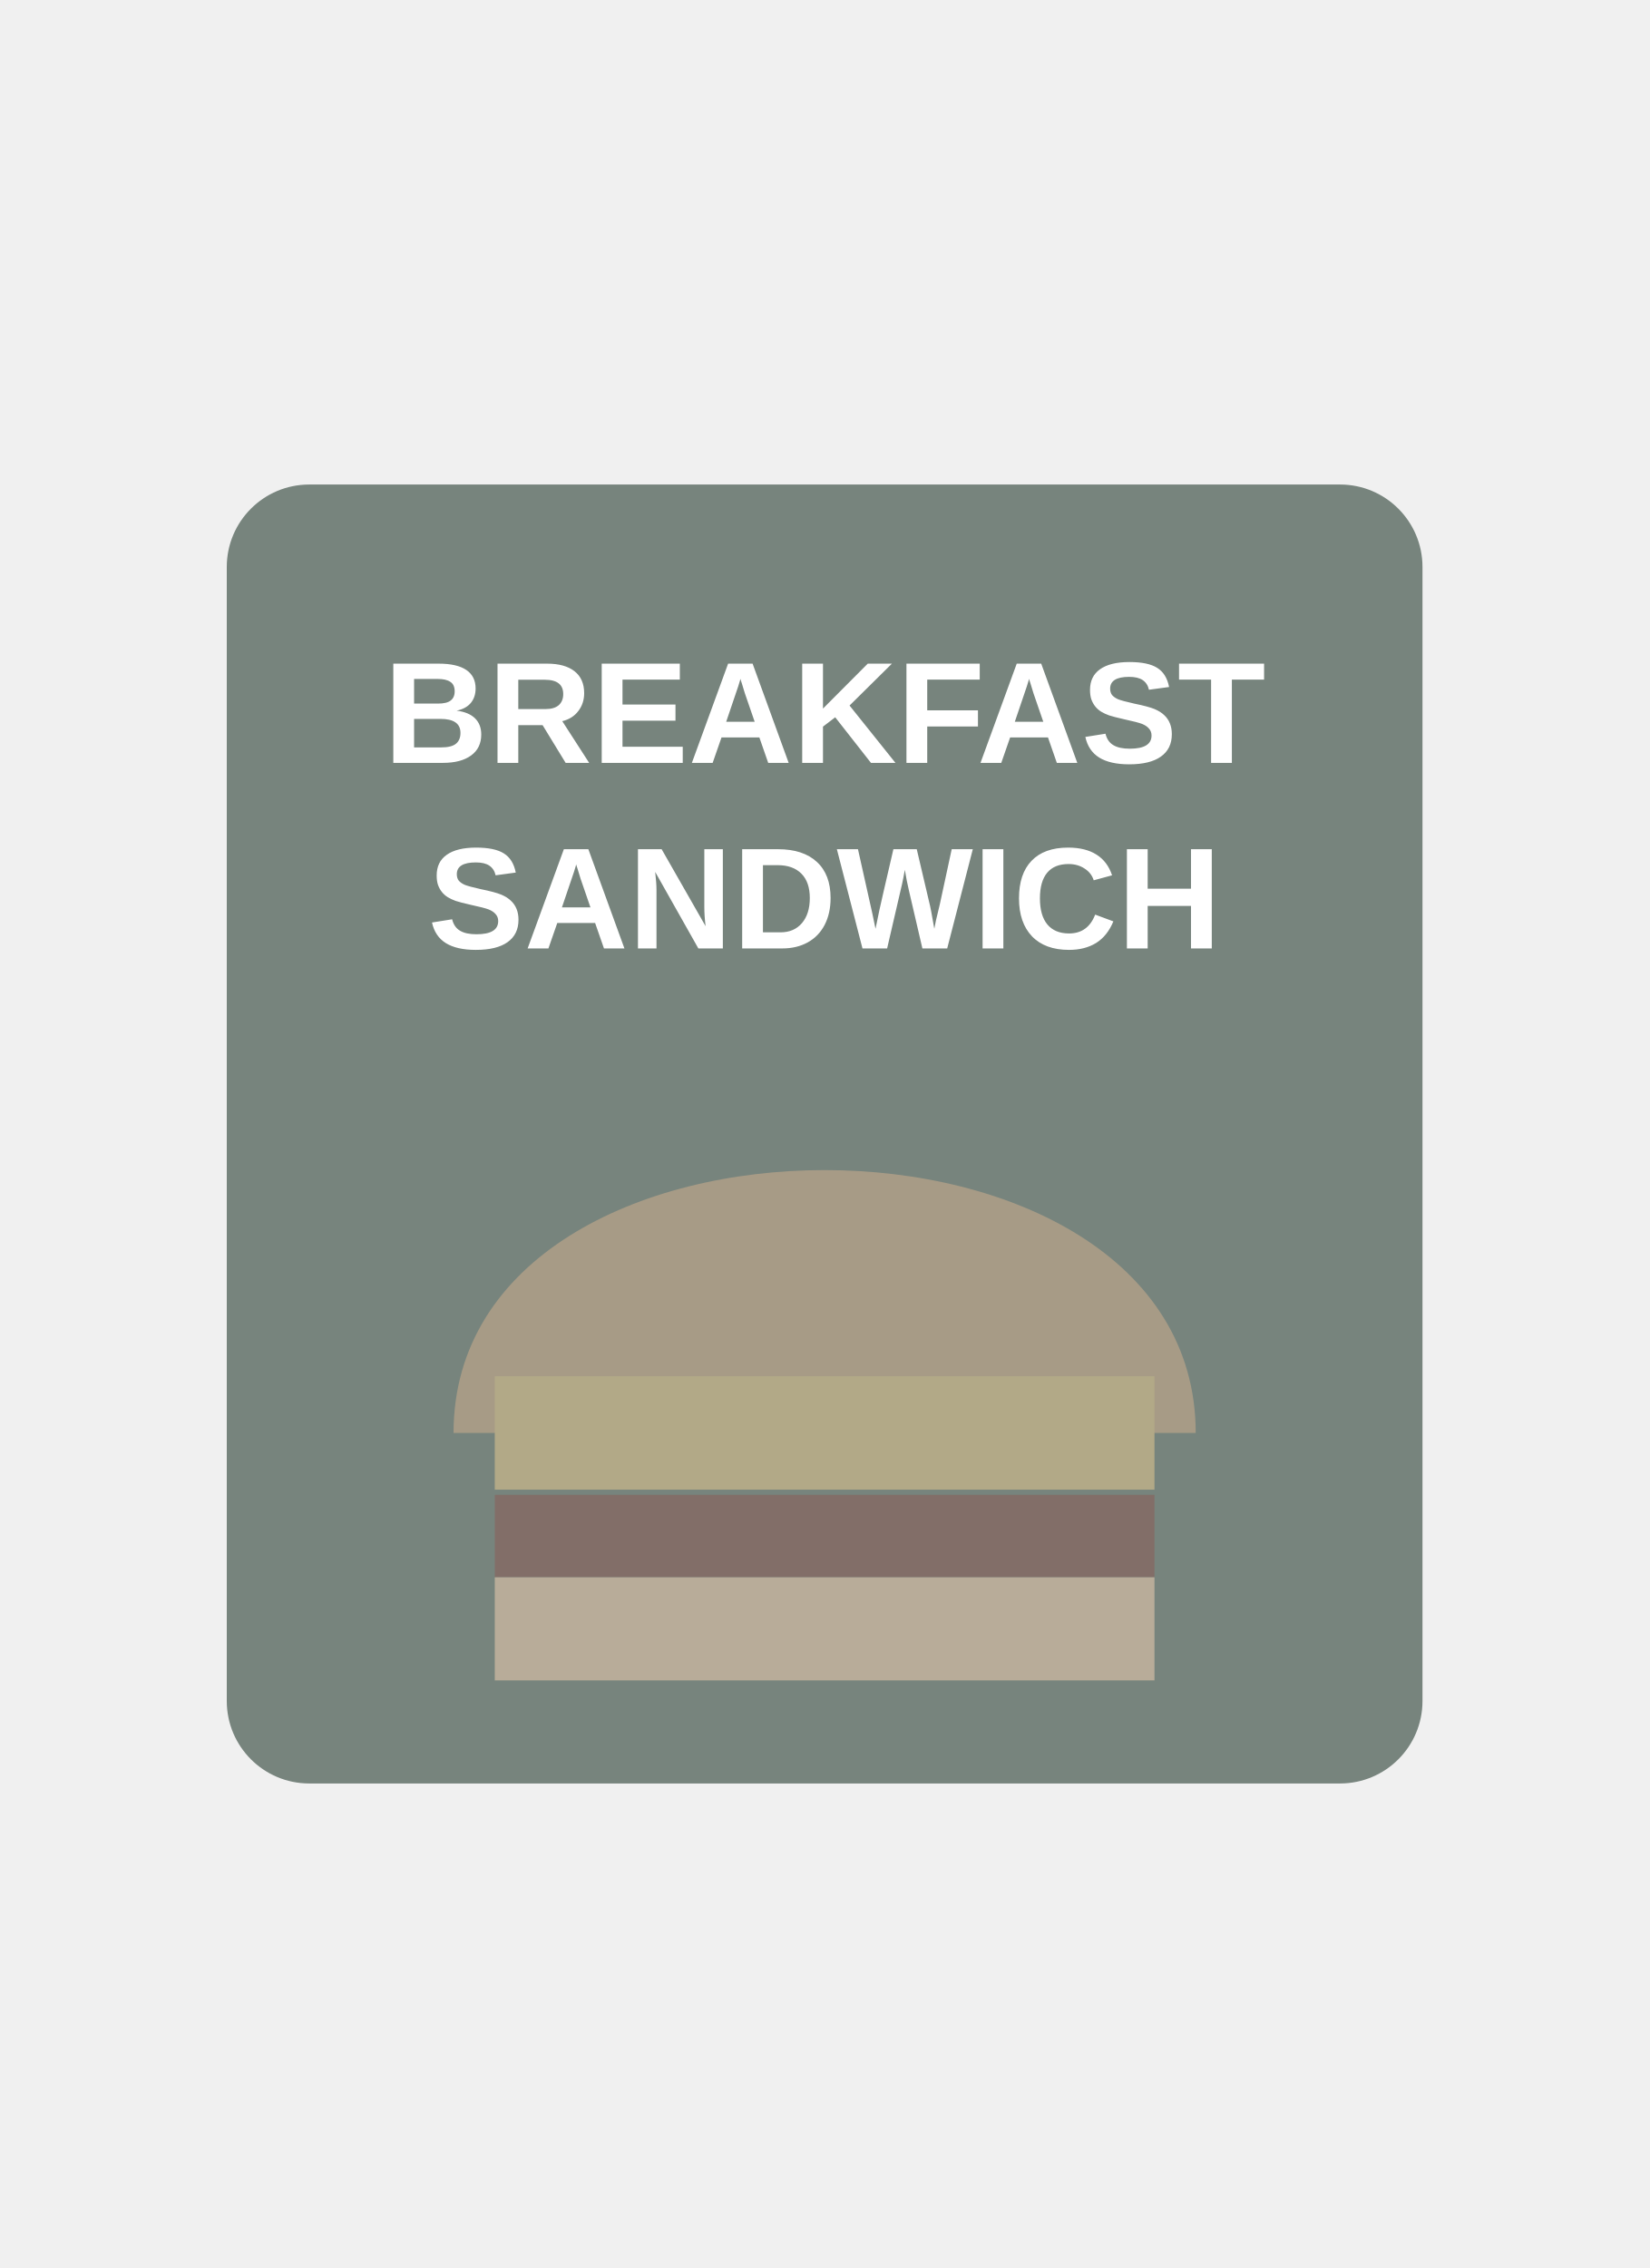
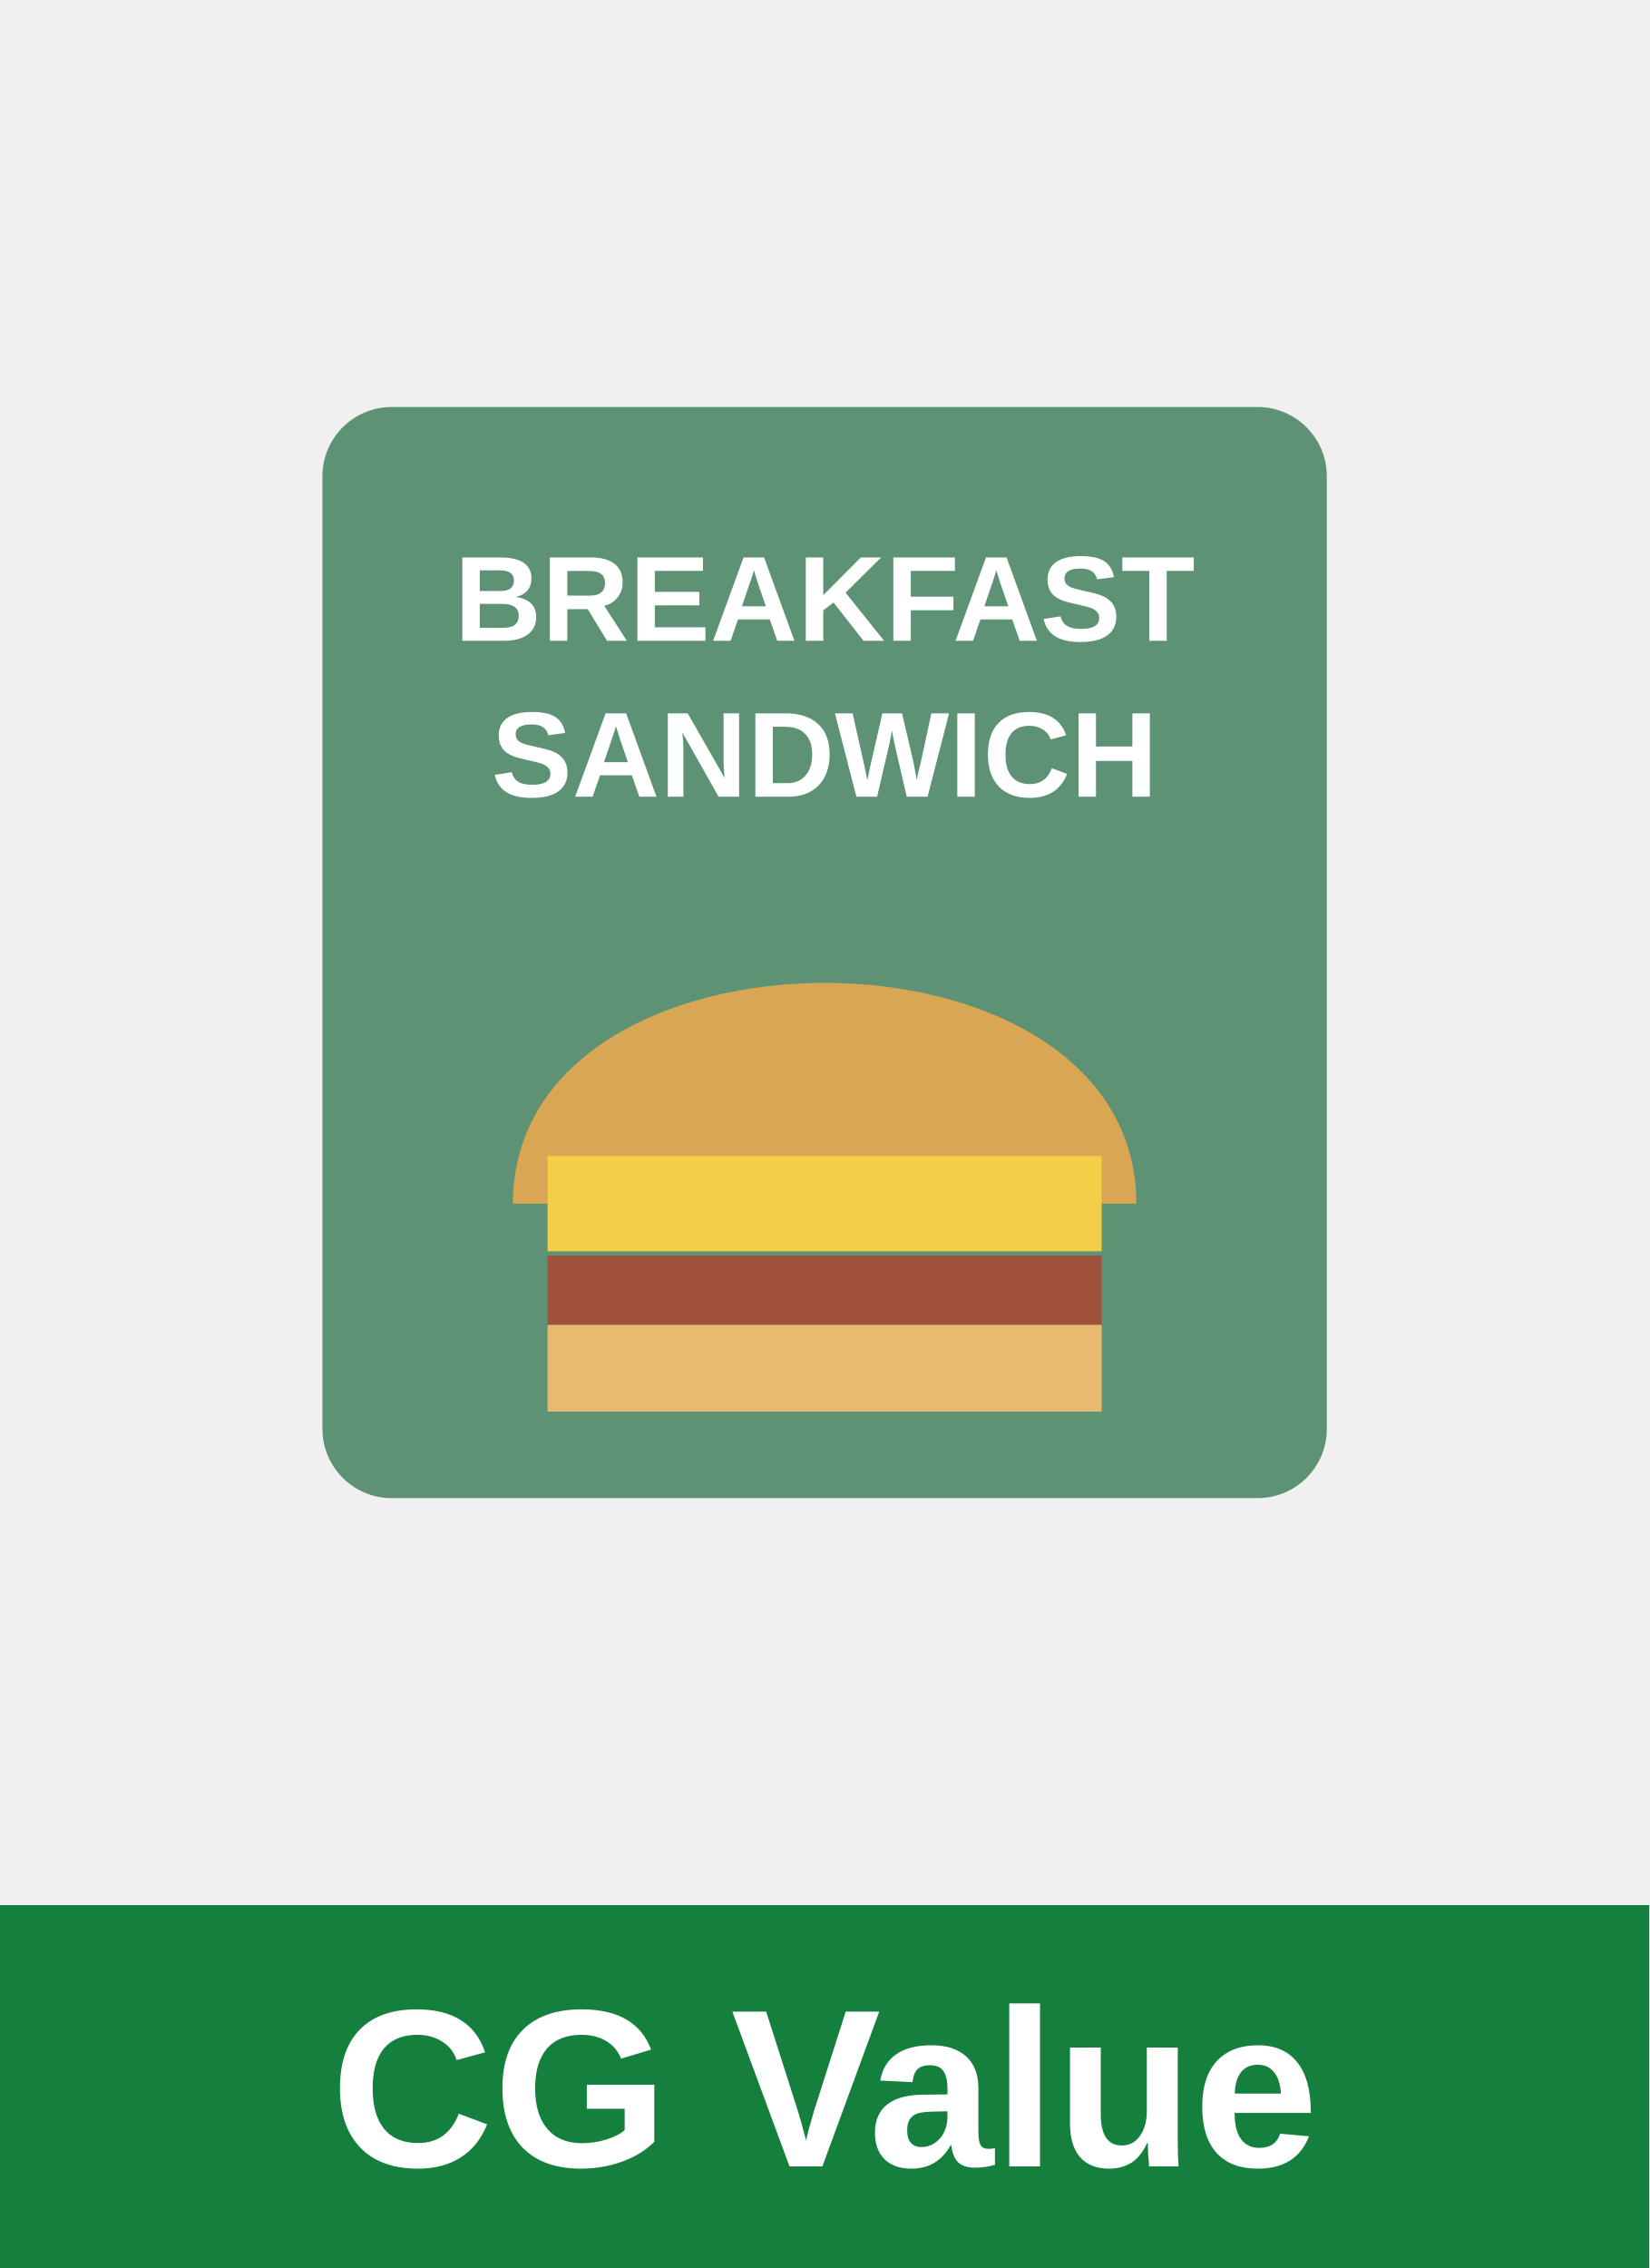
<svg xmlns="http://www.w3.org/2000/svg" viewBox="0 0 160 220">
-   <rect x="22" y="47" width="116" height="126" rx="8" fill="#77847d" />
-   <text x="80" y="74" text-anchor="middle" font-family="Arial" font-size="14" font-weight="700" fill="#fff">BREAKFAST</text>
-   <text x="80" y="92" text-anchor="middle" font-family="Arial" font-size="14" font-weight="700" fill="#fff">SANDWICH</text>
-   <path d="M44 139c0-34 72-34 72 0z" fill="#a79b86" />
-   <path d="M48 139h64" stroke="#b2a987" stroke-width="11" />
-   <path d="M48 149h64" stroke="#826e68" stroke-width="8" />
-   <path d="M48 158h64" stroke="#b8ac99" stroke-width="10" />
+   <g transform="translate(80 0) scale(0.84) translate(-80 0)">
+     <rect x="22" y="47" width="116" height="126" rx="8" fill="#5d9274" />
+     <text x="80" y="74" text-anchor="middle" font-family="Arial" font-size="14" font-weight="700" fill="#fff">BREAKFAST</text>
+     <text x="80" y="92" text-anchor="middle" font-family="Arial" font-size="14" font-weight="700" fill="#fff">SANDWICH</text>
+     <path d="M44 139c0-34 72-34 72 0z" fill="#d9a653" />
+     <path d="M48 139h64" stroke="#f3cf47" stroke-width="11" />
+     <path d="M48 149h64" stroke="#9f523b" stroke-width="8" />
+     <path d="M48 158h64" stroke="#e8b971" stroke-width="10" />
+   </g>
+   <g>
+     <rect x="0" y="184.8" width="160" height="35.2" fill="#15803d" />
+     <text x="80" y="210.144" text-anchor="middle" font-family="Arial,Helvetica,sans-serif" font-weight="bold" font-size="21.824" fill="#ffffff">CG Value</text>
+   </g>
</svg>
